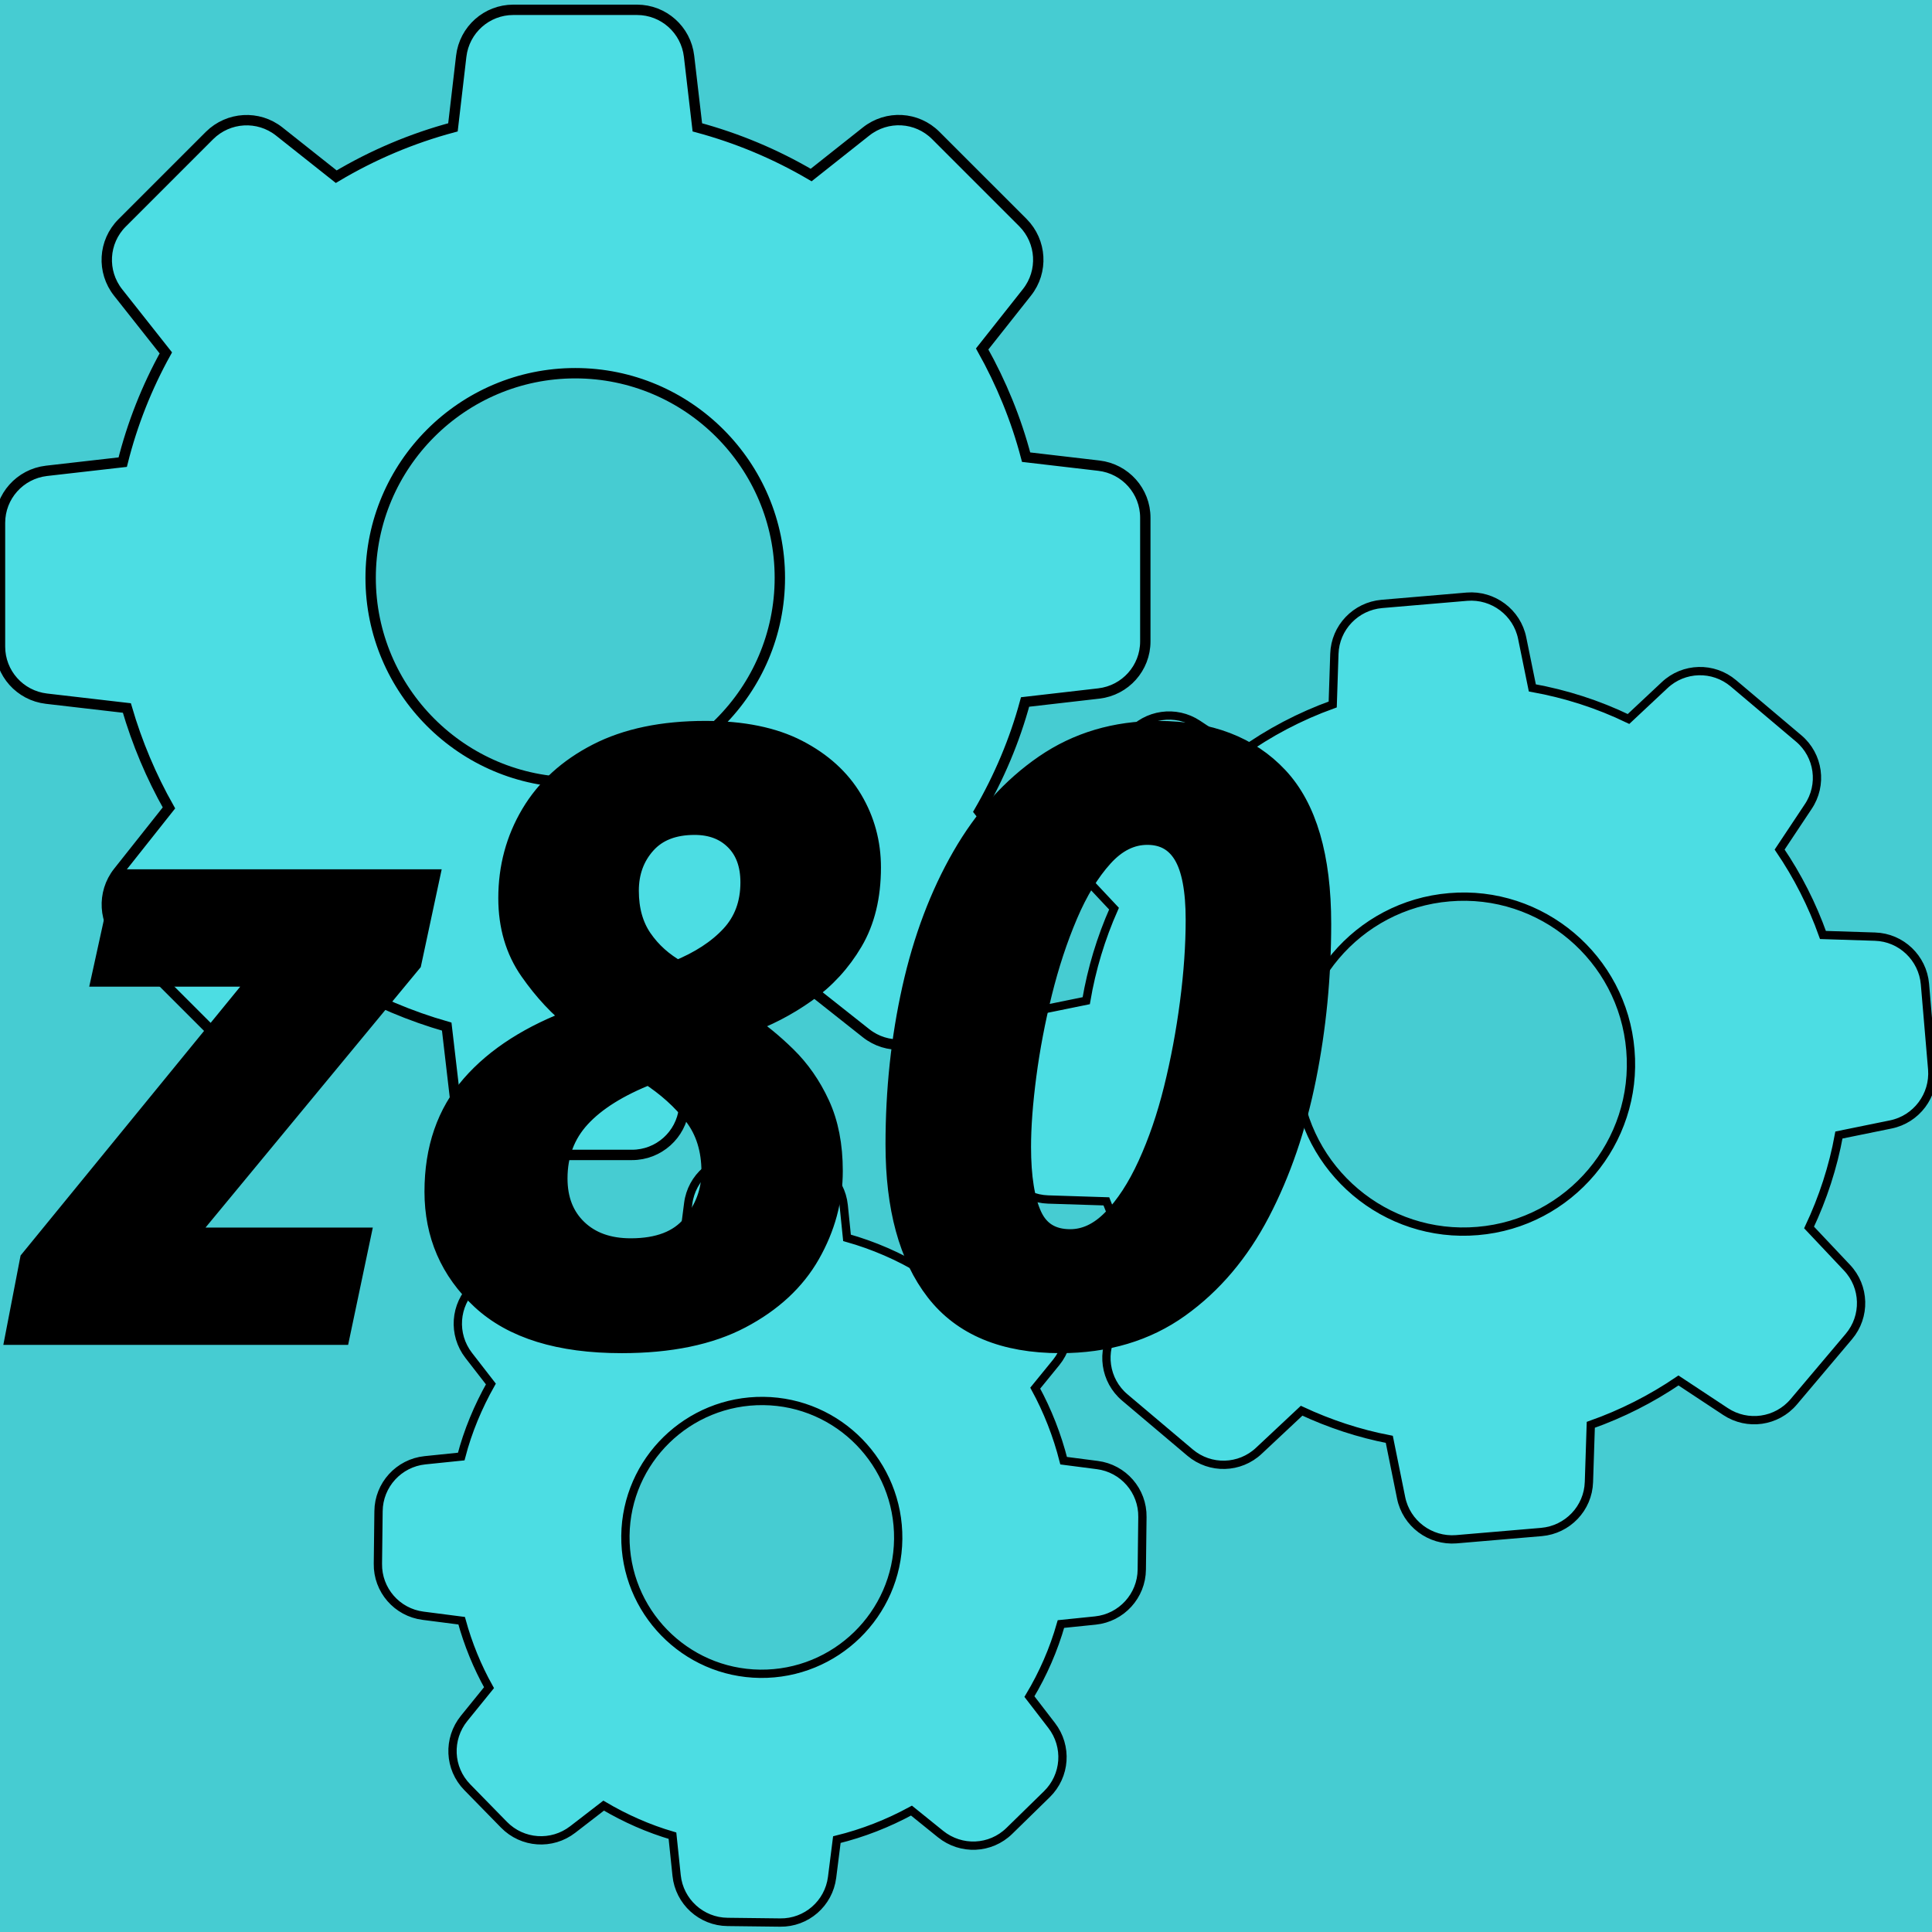
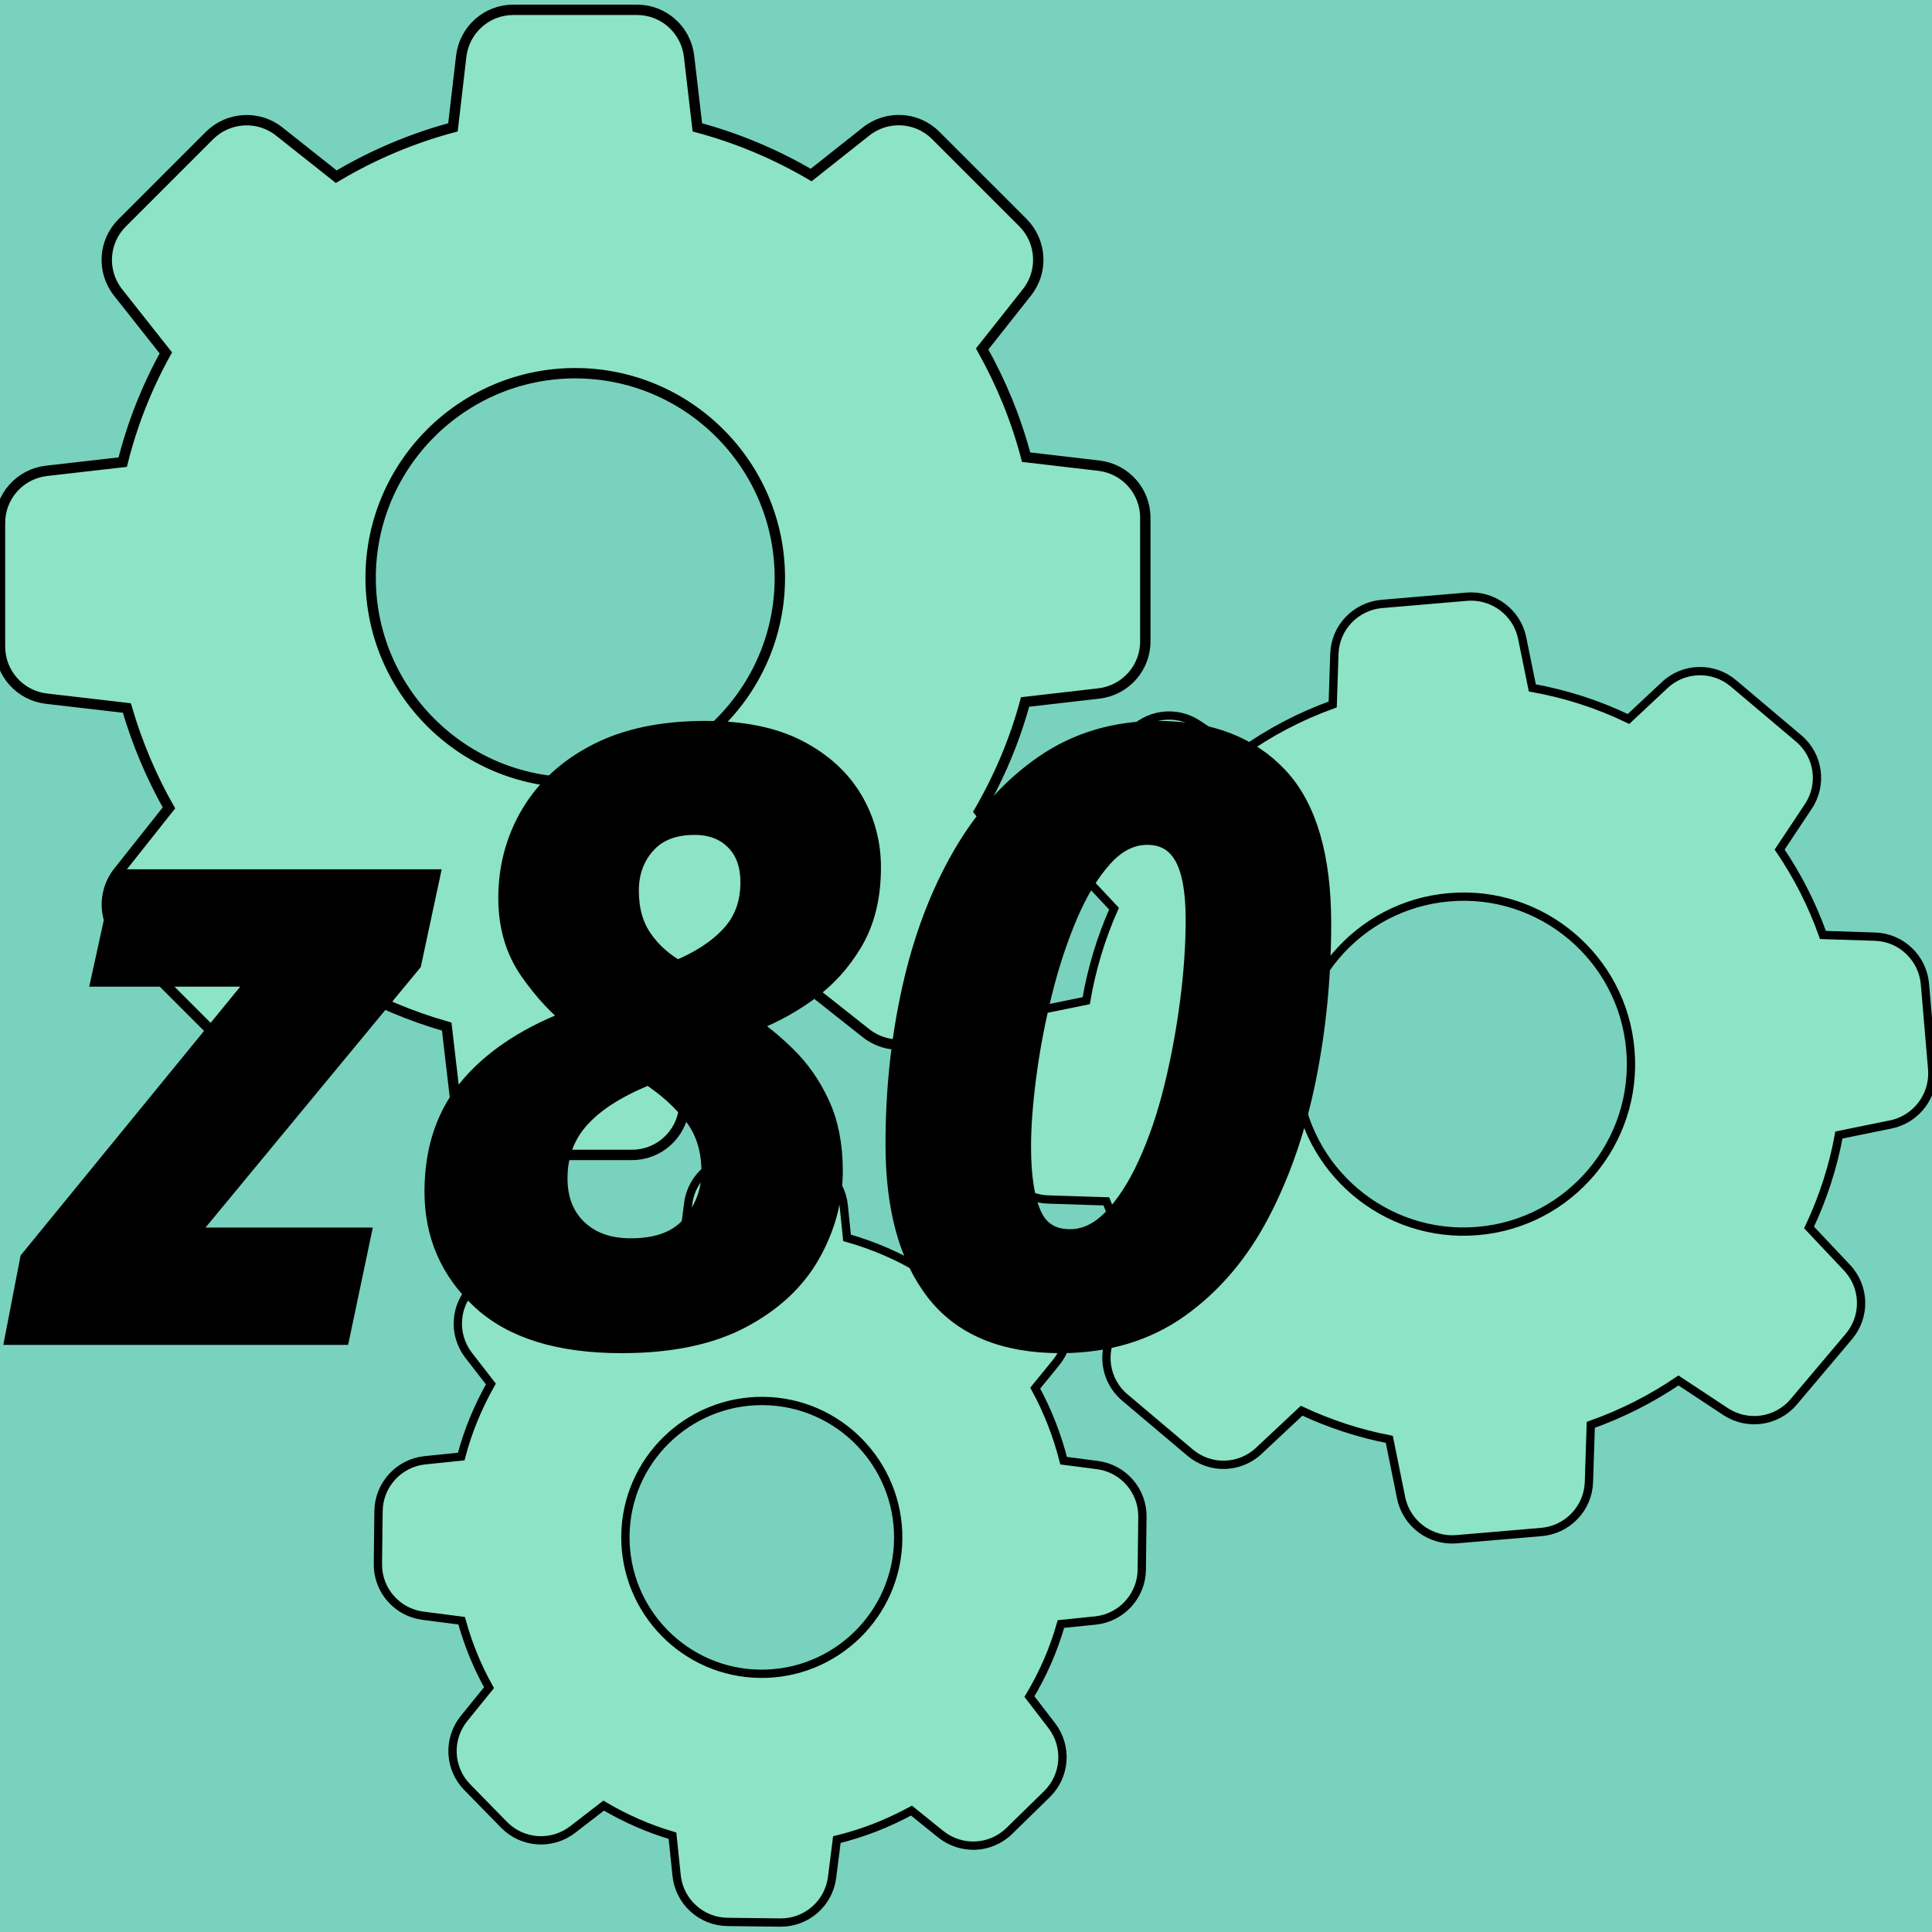
- <svg xmlns="http://www.w3.org/2000/svg" version="1.1" id="Capa_1" x="0px" y="0px" width="932px" height="932px" viewBox="0 0 932 932" style="enable-background:new 0 0 932 932;" xml:space="preserve">
+ <svg xmlns="http://www.w3.org/2000/svg" xml:space="preserve" style="enable-background:new 0 0 932 932;" viewBox="0 0 932 932" height="932px" width="932px" y="0px" x="0px" id="Capa_1" version="1.1">
  <defs id="defs43" />
  <g id="g8">
-     <rect y="0" x="0" height="932" width="932" id="rect850" style="fill:#46ccd2;fill-opacity:1;stroke:#000000;stroke-width:0;stroke-miterlimit:4;stroke-dasharray:none" />
-     <path d="M61.2,341.538c4.9,16.8,11.7,33,20.3,48.2l-24.5,30.9c-8,10.1-7.1,24.5,1.9,33.6l42.2,42.2c9.1,9.1,23.5,9.899,33.6,1.899   l30.7-24.3c15.8,9.101,32.6,16.2,50.1,21.2l4.6,39.5c1.5,12.8,12.3,22.4,25.1,22.4h59.7c12.8,0,23.6-9.601,25.1-22.4l4.4-38.1   c18.8-4.9,36.8-12.2,53.7-21.7l29.7,23.5c10.1,8,24.5,7.1,33.6-1.9l42.2-42.2c9.1-9.1,9.9-23.5,1.9-33.6l-23.1-29.3   c9.6-16.601,17.1-34.3,22.1-52.8l35.6-4.1c12.801-1.5,22.4-12.3,22.4-25.1v-59.7c0-12.8-9.6-23.6-22.4-25.1l-35.1-4.1   c-4.801-18.3-12-35.8-21.199-52.2l21.6-27.3c8-10.1,7.1-24.5-1.9-33.6l-42.1-42.1c-9.1-9.1-23.5-9.9-33.6-1.9l-26.5,21   c-17.2-10.1-35.601-17.8-54.9-23l-4-34.3c-1.5-12.8-12.3-22.4-25.1-22.4h-59.7c-12.8,0-23.6,9.6-25.1,22.4l-4,34.3   c-19.8,5.3-38.7,13.3-56.3,23.8l-27.5-21.8c-10.1-8-24.5-7.1-33.6,1.9l-42.2,42.2c-9.1,9.1-9.9,23.5-1.9,33.6l23,29.1   c-9.2,16.6-16.2,34.3-20.8,52.7l-36.8,4.2c-12.8,1.5-22.4,12.3-22.4,25.1v59.7c0,12.8,9.6,23.6,22.4,25.1L61.2,341.538z    M277.5,180.038c54.4,0,98.7,44.3,98.7,98.7s-44.3,98.7-98.7,98.7c-54.399,0-98.7-44.3-98.7-98.7S223.1,180.038,277.5,180.038z" id="path2" style="fill:#4cdde3;fill-opacity:1;stroke-width:5;stroke-miterlimit:4;stroke-dasharray:none;stroke:#000000" />
-     <path d="M867.699,356.238l-31.5-26.6c-9.699-8.2-24-7.8-33.199,0.9l-17.4,16.3c-14.699-7.1-30.299-12.1-46.4-15l-4.898-24   c-2.5-12.4-14-21-26.602-20l-41.1,3.5c-12.6,1.1-22.5,11.4-22.9,24.1l-0.799,24.4c-15.801,5.7-30.701,13.5-44.301,23.3   l-20.799-13.8c-10.602-7-24.701-5-32.9,4.7l-26.6,31.7c-8.201,9.7-7.801,24,0.898,33.2l18.201,19.399   c-6.301,14.2-10.801,29.101-13.4,44.4l-26,5.3c-12.4,2.5-21,14-20,26.601l3.5,41.1c1.1,12.6,11.4,22.5,24.1,22.9l28.1,0.899   c5.102,13.4,11.801,26.101,19.9,38l-15.699,23.7c-7,10.6-5,24.7,4.699,32.9l31.5,26.6c9.701,8.2,24,7.8,33.201-0.9l20.6-19.3   c13.5,6.3,27.699,11,42.299,13.8l5.701,28.2c2.5,12.4,14,21,26.6,20l41.1-3.5c12.6-1.1,22.5-11.399,22.9-24.1l0.9-27.601   c15-5.3,29.199-12.5,42.299-21.399l22.701,15c10.6,7,24.699,5,32.9-4.7l26.6-31.5c8.199-9.7,7.799-24-0.9-33.2l-18.301-19.399   c6.701-14.2,11.602-29.2,14.4-44.601l25-5.1c12.4-2.5,21-14,20-26.601l-3.5-41.1c-1.1-12.6-11.4-22.5-24.1-22.9l-25.1-0.8   c-5.201-14.6-12.201-28.399-20.9-41.2l13.699-20.6C879.4,378.638,877.4,364.438,867.699,356.238z M712.801,593.837   c-44.4,3.801-83.602-29.3-87.301-73.699c-3.801-44.4,29.301-83.601,73.699-87.301c44.4-3.8,83.602,29.301,87.301,73.7   C790.301,550.938,757.199,590.138,712.801,593.837z" id="path4" style="fill:#4cdde3;fill-opacity:1;stroke:#000000;stroke-width:4" />
-     <path d="M205,704.438c-12.6,1.3-22.3,11.899-22.4,24.6l-0.3,25.3c-0.2,12.7,9.2,23.5,21.8,25.101l18.6,2.399   c3.1,11.301,7.5,22.101,13.2,32.301l-12,14.8c-8,9.899-7.4,24.1,1.5,33.2l17.7,18.1c8.9,9.1,23.1,10.1,33.2,2.3l14.899-11.5   c10.5,6.2,21.601,11.101,33.2,14.5l2,19.2c1.3,12.6,11.9,22.3,24.6,22.4l25.301,0.3c12.699,0.2,23.5-9.2,25.1-21.8l2.3-18.2   c12.601-3.101,24.601-7.8,36-14l14,11.3c9.9,8,24.101,7.4,33.201-1.5l18.1-17.7c9.1-8.899,10.1-23.1,2.301-33.2L496.6,818.438   c6.6-11,11.701-22.7,15.201-35l16.6-1.7c12.6-1.3,22.299-11.9,22.4-24.6l0.299-25.301c0.201-12.699-9.199-23.5-21.799-25.1   l-16.201-2.1c-3.1-12.2-7.699-24-13.699-35l10.1-12.4c8-9.9,7.4-24.1-1.5-33.2l-17.699-18.1c-8.9-9.101-23.102-10.101-33.201-2.3   l-12.101,9.3c-11.399-6.9-23.6-12.2-36.399-15.8l-1.601-15.7c-1.3-12.601-11.899-22.3-24.6-22.4l-25.3-0.3   c-12.7-0.2-23.5,9.2-25.101,21.8l-2,15.601c-13.199,3.399-25.899,8.6-37.699,15.399l-12.5-10.2c-9.9-8-24.101-7.399-33.201,1.5   l-18.2,17.801c-9.1,8.899-10.1,23.1-2.3,33.199l10.7,13.801c-6.2,11-11.1,22.699-14.3,35L205,704.438z M368.3,675.837   c36.3,0.4,65.399,30.301,65,66.601c-0.4,36.3-30.301,65.399-66.601,65c-36.3-0.4-65.399-30.3-65-66.601   C302.1,704.538,332,675.438,368.3,675.837z" id="path6" style="fill:#4cdde3;fill-opacity:1;stroke:#000000;stroke-width:4" />
-     <text xml:space="preserve" style="font-style:italic;font-variant:normal;font-weight:bold;font-stretch:normal;font-size:400px;line-height:1.25;font-family:sans-serif;-inkscape-font-specification:'sans-serif, Bold Italic';font-variant-ligatures:normal;font-variant-caps:normal;font-variant-numeric:normal;font-variant-east-asian:normal;fill:#ffffff;fill-opacity:1;stroke:#ffffff;stroke-width:11;stroke-miterlimit:4;stroke-dasharray:none;stroke-opacity:1" x="17.471" y="643.267" id="text872">
-       <tspan id="tspan870" x="17.471" y="643.267" style="font-style:italic;font-variant:normal;font-weight:bold;font-stretch:normal;font-size:400px;font-family:sans-serif;-inkscape-font-specification:'sans-serif, Bold Italic';font-variant-ligatures:normal;font-variant-caps:normal;font-variant-numeric:normal;font-variant-east-asian:normal;fill:#000000;fill-opacity:1;stroke:#000000;stroke-width:11;stroke-miterlimit:4;stroke-dasharray:none;stroke-opacity:1">z80</tspan>
+     <rect style="fill:#78d2be;fill-opacity:1;stroke:#000000;stroke-width:0;stroke-miterlimit:4;stroke-dasharray:none" id="rect850" width="932" height="932" x="0" y="0" />
+     <path style="fill:#8de3c5;fill-opacity:1;stroke-width:5;stroke-miterlimit:4;stroke-dasharray:none;stroke:#000000" id="path2" d="M61.2,341.538c4.9,16.8,11.7,33,20.3,48.2l-24.5,30.9c-8,10.1-7.1,24.5,1.9,33.6l42.2,42.2c9.1,9.1,23.5,9.899,33.6,1.899   l30.7-24.3c15.8,9.101,32.6,16.2,50.1,21.2l4.6,39.5c1.5,12.8,12.3,22.4,25.1,22.4h59.7c12.8,0,23.6-9.601,25.1-22.4l4.4-38.1   c18.8-4.9,36.8-12.2,53.7-21.7l29.7,23.5c10.1,8,24.5,7.1,33.6-1.9l42.2-42.2c9.1-9.1,9.9-23.5,1.9-33.6l-23.1-29.3   c9.6-16.601,17.1-34.3,22.1-52.8l35.6-4.1c12.801-1.5,22.4-12.3,22.4-25.1v-59.7c0-12.8-9.6-23.6-22.4-25.1l-35.1-4.1   c-4.801-18.3-12-35.8-21.199-52.2l21.6-27.3c8-10.1,7.1-24.5-1.9-33.6l-42.1-42.1c-9.1-9.1-23.5-9.9-33.6-1.9l-26.5,21   c-17.2-10.1-35.601-17.8-54.9-23l-4-34.3c-1.5-12.8-12.3-22.4-25.1-22.4h-59.7c-12.8,0-23.6,9.6-25.1,22.4l-4,34.3   c-19.8,5.3-38.7,13.3-56.3,23.8l-27.5-21.8c-10.1-8-24.5-7.1-33.6,1.9l-42.2,42.2c-9.1,9.1-9.9,23.5-1.9,33.6l23,29.1   c-9.2,16.6-16.2,34.3-20.8,52.7l-36.8,4.2c-12.8,1.5-22.4,12.3-22.4,25.1v59.7c0,12.8,9.6,23.6,22.4,25.1L61.2,341.538z    M277.5,180.038c54.4,0,98.7,44.3,98.7,98.7s-44.3,98.7-98.7,98.7c-54.399,0-98.7-44.3-98.7-98.7S223.1,180.038,277.5,180.038z" />
+     <path style="fill:#8de3c5;fill-opacity:1;stroke:#000000;stroke-width:4" id="path4" d="M867.699,356.238l-31.5-26.6c-9.699-8.2-24-7.8-33.199,0.9l-17.4,16.3c-14.699-7.1-30.299-12.1-46.4-15l-4.898-24   c-2.5-12.4-14-21-26.602-20l-41.1,3.5c-12.6,1.1-22.5,11.4-22.9,24.1l-0.799,24.4c-15.801,5.7-30.701,13.5-44.301,23.3   l-20.799-13.8c-10.602-7-24.701-5-32.9,4.7l-26.6,31.7c-8.201,9.7-7.801,24,0.898,33.2l18.201,19.399   c-6.301,14.2-10.801,29.101-13.4,44.4l-26,5.3c-12.4,2.5-21,14-20,26.601l3.5,41.1c1.1,12.6,11.4,22.5,24.1,22.9l28.1,0.899   c5.102,13.4,11.801,26.101,19.9,38l-15.699,23.7c-7,10.6-5,24.7,4.699,32.9l31.5,26.6c9.701,8.2,24,7.8,33.201-0.9l20.6-19.3   c13.5,6.3,27.699,11,42.299,13.8l5.701,28.2c2.5,12.4,14,21,26.6,20l41.1-3.5c12.6-1.1,22.5-11.399,22.9-24.1l0.9-27.601   c15-5.3,29.199-12.5,42.299-21.399l22.701,15c10.6,7,24.699,5,32.9-4.7l26.6-31.5c8.199-9.7,7.799-24-0.9-33.2l-18.301-19.399   c6.701-14.2,11.602-29.2,14.4-44.601l25-5.1c12.4-2.5,21-14,20-26.601l-3.5-41.1c-1.1-12.6-11.4-22.5-24.1-22.9l-25.1-0.8   c-5.201-14.6-12.201-28.399-20.9-41.2l13.699-20.6C879.4,378.638,877.4,364.438,867.699,356.238z M712.801,593.837   c-44.4,3.801-83.602-29.3-87.301-73.699c-3.801-44.4,29.301-83.601,73.699-87.301c44.4-3.8,83.602,29.301,87.301,73.7   C790.301,550.938,757.199,590.138,712.801,593.837z" />
+     <path style="fill:#8de3c5;fill-opacity:1;stroke:#000000;stroke-width:4" id="path6" d="M205,704.438c-12.6,1.3-22.3,11.899-22.4,24.6l-0.3,25.3c-0.2,12.7,9.2,23.5,21.8,25.101l18.6,2.399   c3.1,11.301,7.5,22.101,13.2,32.301l-12,14.8c-8,9.899-7.4,24.1,1.5,33.2l17.7,18.1c8.9,9.1,23.1,10.1,33.2,2.3l14.899-11.5   c10.5,6.2,21.601,11.101,33.2,14.5l2,19.2c1.3,12.6,11.9,22.3,24.6,22.4l25.301,0.3c12.699,0.2,23.5-9.2,25.1-21.8l2.3-18.2   c12.601-3.101,24.601-7.8,36-14l14,11.3c9.9,8,24.101,7.4,33.201-1.5l18.1-17.7c9.1-8.899,10.1-23.1,2.301-33.2L496.6,818.438   c6.6-11,11.701-22.7,15.201-35l16.6-1.7c12.6-1.3,22.299-11.9,22.4-24.6l0.299-25.301c0.201-12.699-9.199-23.5-21.799-25.1   l-16.201-2.1c-3.1-12.2-7.699-24-13.699-35l10.1-12.4c8-9.9,7.4-24.1-1.5-33.2l-17.699-18.1c-8.9-9.101-23.102-10.101-33.201-2.3   l-12.101,9.3c-11.399-6.9-23.6-12.2-36.399-15.8l-1.601-15.7c-1.3-12.601-11.899-22.3-24.6-22.4l-25.3-0.3   c-12.7-0.2-23.5,9.2-25.101,21.8l-2,15.601c-13.199,3.399-25.899,8.6-37.699,15.399l-12.5-10.2c-9.9-8-24.101-7.399-33.201,1.5   l-18.2,17.801c-9.1,8.899-10.1,23.1-2.3,33.199l10.7,13.801c-6.2,11-11.1,22.699-14.3,35L205,704.438z M368.3,675.837   c36.3,0.4,65.399,30.301,65,66.601c-0.4,36.3-30.301,65.399-66.601,65c-36.3-0.4-65.399-30.3-65-66.601   C302.1,704.538,332,675.438,368.3,675.837z" />
+     <text id="text872" y="643.267" x="17.471" style="font-style:italic;font-variant:normal;font-weight:bold;font-stretch:normal;font-size:400px;line-height:1.25;font-family:sans-serif;-inkscape-font-specification:'sans-serif, Bold Italic';font-variant-ligatures:normal;font-variant-caps:normal;font-variant-numeric:normal;font-variant-east-asian:normal;fill:#ffffff;fill-opacity:1;stroke:#ffffff;stroke-width:11;stroke-miterlimit:4;stroke-dasharray:none;stroke-opacity:1" xml:space="preserve">
+       <tspan style="font-style:italic;font-variant:normal;font-weight:bold;font-stretch:normal;font-size:400px;font-family:sans-serif;-inkscape-font-specification:'sans-serif, Bold Italic';font-variant-ligatures:normal;font-variant-caps:normal;font-variant-numeric:normal;font-variant-east-asian:normal;fill:#000000;fill-opacity:1;stroke:#000000;stroke-width:11;stroke-miterlimit:4;stroke-dasharray:none;stroke-opacity:1" y="643.267" x="17.471" id="tspan870">z80</tspan>
    </text>
  </g>
  <g id="g10">
</g>
  <g id="g12">
</g>
  <g id="g14">
</g>
  <g id="g16">
</g>
  <g id="g18">
</g>
  <g id="g20">
</g>
  <g id="g22">
</g>
  <g id="g24">
</g>
  <g id="g26">
</g>
  <g id="g28">
</g>
  <g id="g30">
</g>
  <g id="g32">
</g>
  <g id="g34">
</g>
  <g id="g36">
</g>
  <g id="g38">
</g>
</svg>
